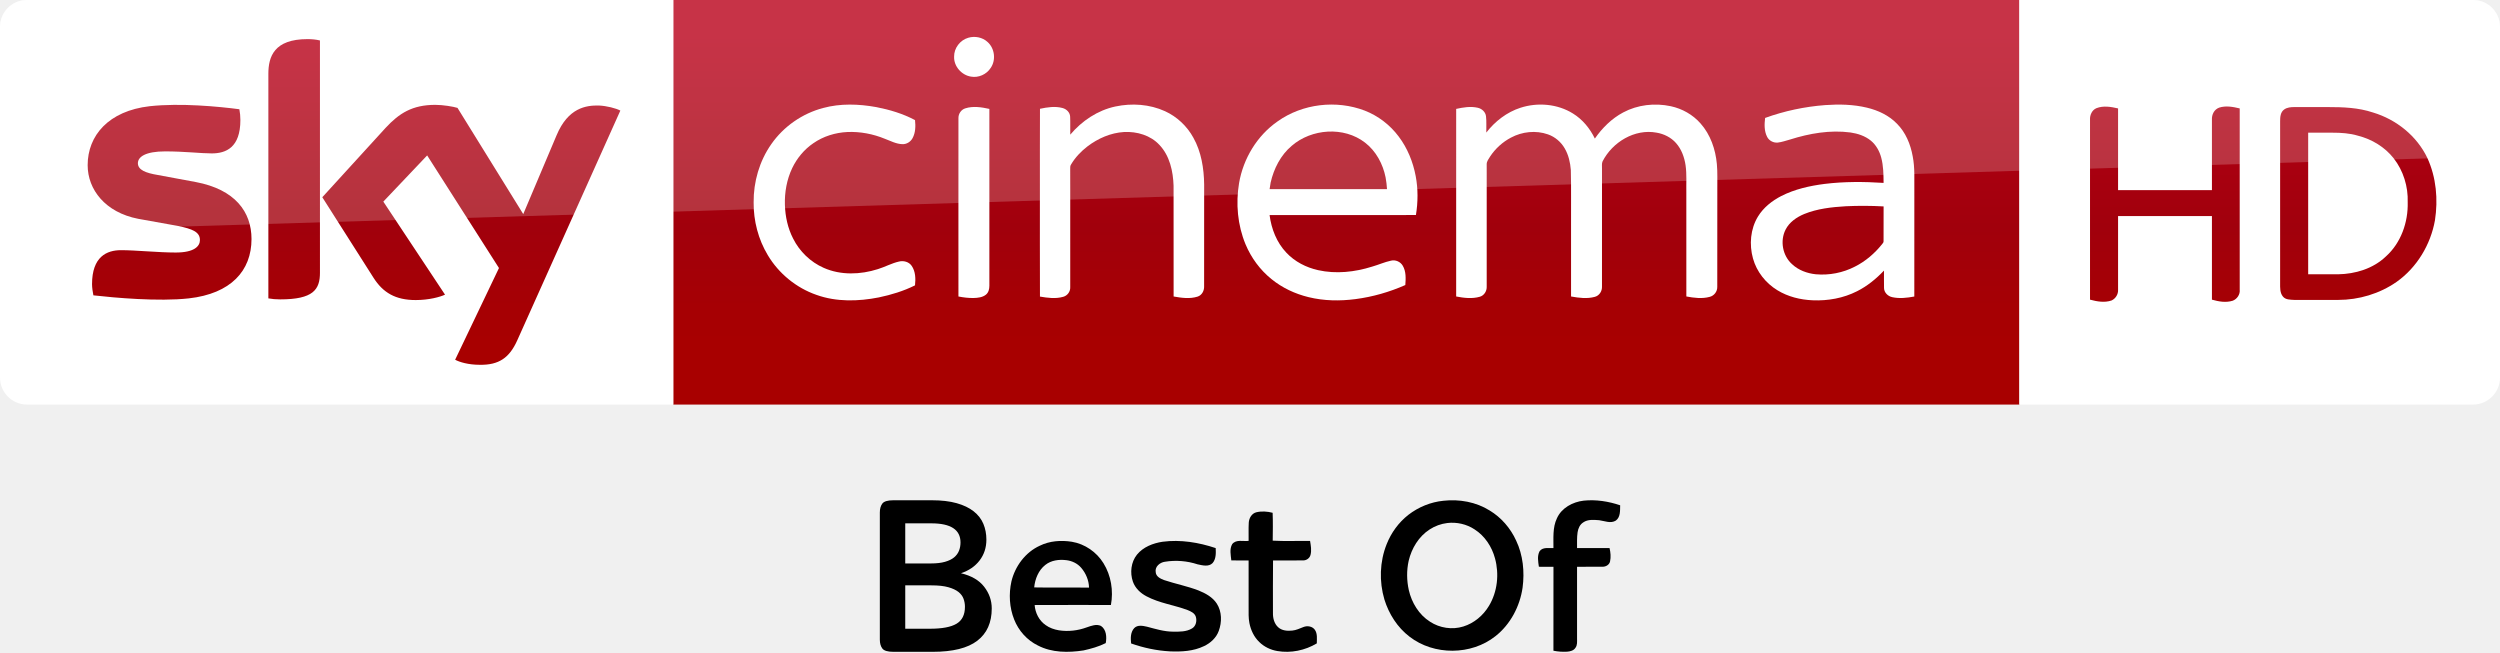
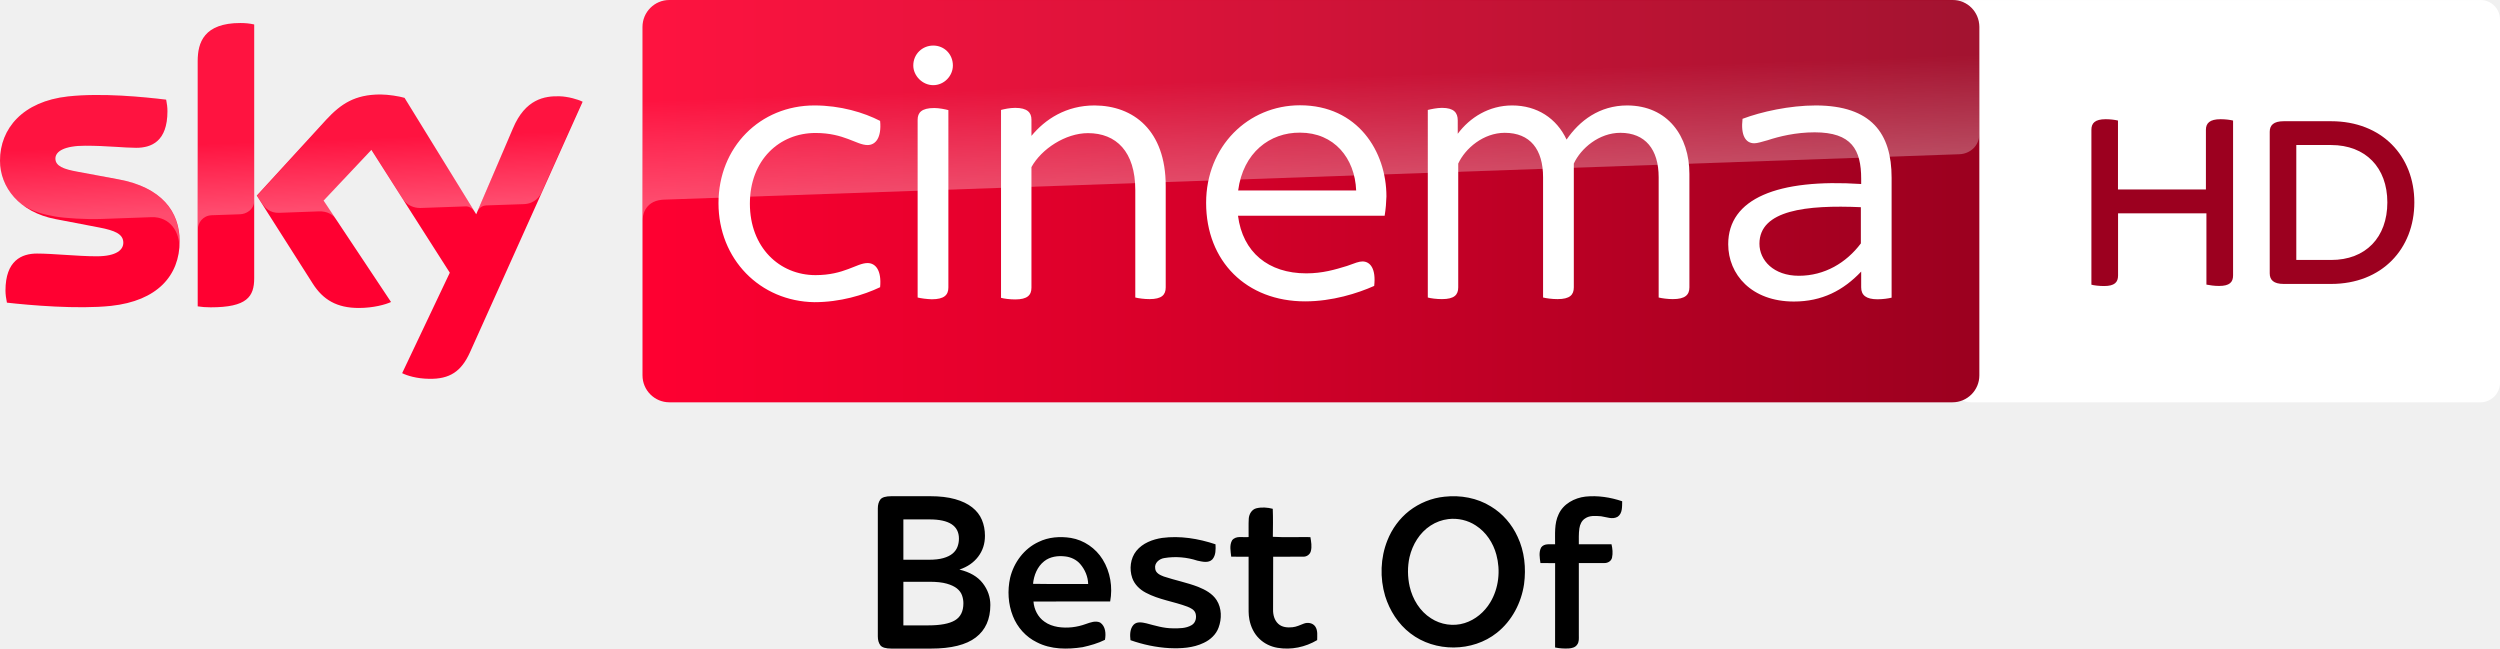
- <svg xmlns="http://www.w3.org/2000/svg" xmlns:xlink="http://www.w3.org/1999/xlink" id="svg68" width="2317.8pt" height="605.25pt" version="1.1" viewBox="0 0 2317.8 605.25">
-   <defs id="defs72">
-     <linearGradient id="linearGradient4591" x1="-8600.5" x2="-8600.5" y1="-4687.6" y2="-4591.4" gradientTransform="matrix(-2.9812 0 0 -2.9812 -24493 -13655)" gradientUnits="userSpaceOnUse" xlink:href="#a-4" />
-     <linearGradient id="a-4" x1="-8600.5" x2="-8600.5" y1="-4687.6" y2="-4591.4" gradientTransform="matrix(-2.9812 0 0 -2.9812 -24493 -13655)" gradientUnits="userSpaceOnUse">
-       <stop id="stop2-5" stop-color="#a80000" offset="0" />
-       <stop id="stop4555" stop-color="#a1000c" offset=".381" />
-       <stop id="stop4-8" stop-color="#b90019" offset="1" />
+ <svg xmlns="http://www.w3.org/2000/svg" viewBox="0 0 1011.8 262.5">
+   <path d="M1003.9 0c4.377 0 7.905 3.563 7.905 7.905v147.01a7.94 7.94 0 0 1-7.905 7.905H797.65c-4.377 0-7.905-3.562-7.905-7.905V7.935c0-4.377 3.563-7.905 7.905-7.905h206.25" fill="#fff" />
+   <path d="M903.77 48.789v62.666c0 2.748-1.391 4.275-5.666 4.275-1.934 0-3.732-.271-5.123-.543V86.348h-35.76v25.141c0 2.748-1.391 4.275-5.666 4.275-2.07 0-4.139-.271-5.123-.543v-62.7c0-2.646 1.391-4.275 5.802-4.275 1.934 0 3.834.271 4.953.543v27.889h35.591V52.521c0-2.646 1.527-4.275 5.938-4.275 2.036 0 3.936.271 5.055.543m73.359 33.114c0 18.796-13.13 33.012-33.691 33.012h-19.17c-4.139 0-5.666-1.662-5.666-4.275V53.335c0-2.612 1.527-4.275 5.666-4.275h19.17c20.561 0 33.691 14.08 33.691 32.843m-10.925 0c0-14.08-8.821-23.207-22.766-23.207h-14.08v46.516h14.08c13.945.034 22.766-9.093 22.766-23.309" fill="#9c001f" />
+   <g transform="matrix(.65155 0 0 .65155 -9.837995 -107.4406)">
+     <path d="M126.7 314.7c0 21.5-14 37.1-42.6 40.2-20.6 2.2-50.5-.4-64.7-2-.5-2.3-.9-5.2-.9-7.5 0-18.7 10.1-23 19.6-23 9.9 0 25.5 1.7 37 1.7 12.8 0 16.6-4.3 16.6-8.4 0-5.4-5.1-7.6-15-9.5L49.6 301c-22.5-4.3-34.5-19.8-34.5-36.3 0-20 14.2-36.8 42.2-39.9 21.1-2.3 46.9.3 61 2 .5 2.4.8 4.7.8 7.2 0 18.7-9.9 22.7-19.4 22.7-7.3 0-18.6-1.3-31.6-1.3-13.2 0-18.6 3.6-18.6 8 0 4.7 5.2 6.6 13.4 8.1l25.8 4.8c26.6 4.9 38 19.9 38 38.4m46.3 23c0 11.5-4.5 18.1-27 18.1-3 0-5.6-.2-8.1-.6V202.9c0-11.6 3.9-23.7 26.6-23.7 2.9 0 5.8.3 8.5.9zm91.9 59c3 1.5 9 3.4 16.6 3.5 13.1.3 20.2-4.7 25.5-16.4l70-155.7c-2.9-1.5-9.3-3.3-14.5-3.4-9-.2-21.1 1.6-28.8 20L310.9 298l-44.5-72.3c-2.9-.9-9.9-2.1-15-2.1-15.8 0-24.5 5.8-33.6 15.6l-43.2 47.2 34.8 54.7c6.4 10 14.9 15.1 28.6 15.1 9 0 16.5-2.1 20-3.7l-41.9-63 29.7-31.5 48.7 76.3z" fill="#ff0031" />
+     <linearGradient id="A" x1="414.37" x2="1244.631" y1="289.839" y2="289.839" gradientUnits="userSpaceOnUse">
+       <stop stop-color="#ff0031" offset="0" />
+       <stop stop-color="#9b001f" offset="1" />
    </linearGradient>
-   </defs>
-   <g id="g4527" transform="translate(-.0003191 -7.8614e-6)">
-     <path id="path7-1" d="m624.21 9e-5h1248v375.09h-1248z" fill="url(#linearGradient4591)" stroke-width="2.981" />
-     <path id="path14-6-0" d="m624.21 375.09h-599.2c-13.753 0-25.006-11.253-25.006-25.006v-325.39c0-13.128 10.94-24.693 24.693-24.693h599.52z" fill="#fff" stroke-width="3.126" />
-     <g id="g4693-6" transform="matrix(.75012 0 0 .75012 0 -6e-5)" fill="#fff">
-       <path id="path4-0" d="m1196.8 46.657c8.08-2.39 17.44-0.61 23.7 5.16 8.96 7.84 10.76 22.47 3.9 32.22-5.08 7.92-15.03 12.37-24.3 10.66-11.61-1.81-21.3-12.73-20.86-24.62-0.19-10.58 7.4-20.56 17.56-23.42z" />
-       <path id="path6-2" d="m1017.4 133.46c21.37-5.8 43.96-4.99 65.59-1.1 16.56 3.21 33.02 8.13 47.94 16.07 0.82 7.45 0.64 15.53-3.01 22.28-2.45 4.57-7.4 7.7-12.63 7.47-7.67-0.23-14.56-3.99-21.59-6.62-14.68-6.05-30.63-9.09-46.51-8.39-14.87 0.74-29.66 5.3-41.92 13.84-11.33 7.69-20.34 18.59-26.21 30.93-6.65 14.05-9.41 29.77-8.95 45.25 0.46 14.4 3.53 28.88 10.19 41.73 7.95 15.91 21.5 28.99 37.82 36.15 20.99 9.32 45.36 8.45 66.93 1.55 8.87-2.71 17.08-7.36 26.16-9.37 5.62-1.4 12.21 0.36 15.57 5.29 4.85 6.95 5.01 16.04 4.14 24.15-14.07 7.02-29.27 11.67-44.63 14.88-25.46 5.02-52.52 5.76-77.23-3.13-24.95-8.67-46.58-26.38-60.09-49.06-11.77-19.51-17.68-42.39-17.5-65.12-0.26-25.49 7.13-51.2 21.84-72.12 15.21-21.84 38.36-37.9 64.09-44.68z" />
-       <path id="path8-2" d="m1378.5 131.64c20.37-4.35 42.33-2.9 61.39 5.79 14.88 6.78 27.32 18.57 35.15 32.9 9.75 17.49 12.97 37.77 13.25 57.57 0 42.06 0.05 84.12-0.05 126.18 0.17 5.36-2.82 10.92-8.15 12.55-9.57 3.04-19.87 1.53-29.55-0.18-0.06-45.61 0.03-91.23-0.05-136.84-0.58-17.92-4.72-37.02-17.41-50.43-11.02-11.97-27.92-16.85-43.82-16.02-16.43 0.97-32.11 7.86-45.12 17.73-8.09 6.21-15.3 13.73-20.45 22.57-1.14 1.63-0.91 3.67-0.96 5.55 0.08 8.56 0.01 17.11 0.05 25.67 0.02 40.13 0.01 80.26-0.01 120.39 0.21 5.36-3.46 10.34-8.62 11.75-9.37 2.72-19.36 1.35-28.8-0.26-0.16-43.48-0.07-86.96-0.08-130.44 0.08-33.89-0.12-67.78 0.1-101.66 9.07-1.94 18.68-3.43 27.8-0.98 4.91 1.26 9.25 5.39 9.48 10.67 0.35 7.42-0.01 14.85 0.15 22.28 14.33-17.02 33.79-30.09 55.7-34.79z" />
-       <path id="path10-8" d="m1579.1 150c30.74-21.87 72.51-26.73 107.67-13.3 16.58 6.46 31.22 17.69 41.88 31.93 10.87 14.34 17.8 31.44 21.11 49.08 3.01 15.84 2.86 32.18 0.27 48.06-60.29 0.07-120.59 0-180.88 0.04 2.21 17.04 8.77 33.95 20.77 46.51 10.38 11.11 24.48 18.3 39.23 21.59 22.1 4.92 45.28 2.4 66.72-4.37 7.84-2.21 15.32-5.66 23.31-7.37 5.57-1.42 11.72 1.3 14.58 6.26 4.25 7.17 3.74 15.87 3.17 23.87-19.57 8.63-40.34 14.62-61.56 17.38-19.3 2.53-39.12 2.24-58.08-2.43-16.65-4.06-32.58-11.5-45.88-22.37-14.06-11.32-25.03-26.31-31.98-42.94-9.86-23.76-12.22-50.39-7.98-75.68 5.19-30.3 22.29-58.65 47.65-76.26m17.36 30.27c-13.64 11.51-22.05 28.12-25.99 45.33-0.44 2.72-0.87 5.44-1.29 8.17 48.37 0 96.74-0.01 145.11 0-0.3-4.91-0.85-9.79-1.77-14.63-3.32-16.57-11.88-32.49-25.42-42.9-26.12-20.22-66.03-17.3-90.64 4.03z" />
-       <path id="path12-44" d="m1879.3 133.17c21.25-6.87 45.68-4.8 64.78 7.1 11.91 7.31 21.04 18.49 27.09 31 9.14-13.12 20.8-24.75 35.02-32.29 17.83-9.56 39.11-11.94 58.81-7.71 14.06 3.02 27.23 10.4 36.75 21.24 12.31 13.79 18.58 32.08 20.24 50.29 0.97 10.37 0.4 20.8 0.55 31.21-0.04 40.16 0.05 80.34-0.06 120.5 0.17 5.76-3.84 11.05-9.43 12.42-9.4 2.54-19.36 1.27-28.79-0.52 0.01-42.8-0.01-85.61-0.02-128.42-0.23-11.22 0.66-22.52-0.93-33.67-1.46-9.94-5.03-19.84-11.76-27.44-6.16-7.04-14.97-11.41-24.12-12.93-27.02-5.03-54.58 11.73-66.73 35.54-1.21 2.79-0.57 5.94-0.69 8.89 0.02 48.58 0.05 97.16-0.02 145.74 0.28 5.65-3.22 11.29-8.82 12.76-9.59 2.65-19.77 1.3-29.4-0.44-0.01-29.46-0.01-58.92-0.01-88.38-0.17-22.64 0.32-45.29-0.26-67.92-0.73-9.29-2.85-18.66-7.59-26.77-4.58-7.96-12.01-14.27-20.7-17.29-14.94-5.25-31.92-3.43-45.78 4.04-10.33 5.46-19.26 13.56-25.69 23.31-1.78 2.98-4.3 5.92-4.24 9.58-0.1 3.75 0.03 7.5 0.02 11.25 0.04 46.59 0.01 93.19-0.01 139.78 0.3 5.58-3.05 11.21-8.58 12.75-9.48 2.73-19.63 1.5-29.16-0.36 0-50.27-0.03-100.54 0-150.8 0.02-27.01-0.01-54.02 0.01-81.03 8.65-1.91 17.74-3.44 26.53-1.45 5.05 1.07 9.59 5.03 10.31 10.32 0.86 6.75 0.19 13.59 0.4 20.37 10.8-13.94 25.39-25.23 42.28-30.67z" />
-       <path id="path14-9" d="m2255.9 129.89c17.19-1.23 34.69-0.86 51.52 3.17 13.74 3.27 27.14 9.51 37.07 19.76 10.85 10.79 16.89 25.54 19.55 40.42 2.85 14.42 1.83 29.17 2.01 43.77-0.02 43.16 0.03 86.32-0.03 129.48-8.95 1.65-18.28 2.8-27.26 0.8-5.34-1.09-10.03-5.64-10.18-11.26-0.16-7.2 0.01-14.4-0.05-21.59-9.66 10.19-20.7 19.21-33.29 25.52-16.85 8.58-36.04 12-54.84 11.19-15.27-0.63-30.64-4.41-43.72-12.49-14.38-8.77-25.53-22.9-30.05-39.19-4.79-17.16-3.22-36.51 6.17-51.87 6.78-11.09 17.31-19.42 28.76-25.31 16.65-8.48 35.14-12.62 53.58-14.98 24.17-2.98 48.62-2.81 72.9-1.26-0.09-10.48-0.18-21.12-2.94-31.31-2.15-7.96-6.31-15.56-12.73-20.85-7.15-5.88-16.23-8.83-25.27-10.16-25.14-3.34-50.68 1.14-74.67 8.72-5.04 1.38-10 3.18-15.2 3.77-5.25 0.51-10.64-2.24-13.06-6.95-3.77-7.19-3.52-15.68-2.55-23.51 23.88-8.65 48.96-13.95 74.28-15.87m25.3 125.03c-17.4 1.05-35.09 2.99-51.35 9.62-9.34 3.91-18.36 10.1-23 19.37-7.01 13.91-3.62 32.09 7.98 42.52 7.95 7.51 18.67 11.45 29.43 12.56 16.59 1.49 33.6-1.83 48.41-9.5 13.04-6.54 24.33-16.26 33.43-27.61 0.8-1.14 2.07-2.21 1.91-3.77 0.07-14.33-0.06-28.67 0.05-42.99-15.61-0.88-31.25-0.94-46.86-0.2z" />
-       <path id="path16-5" d="m1193.1 133.91c9.65-3.09 20.03-1.43 29.72 0.69 0 34.69-0.02 69.38 0 104.07 0.04 38.13-0.02 76.25 0.01 114.38 0.03 4.08-0.97 8.55-4.34 11.2-4.23 3.37-9.94 3.91-15.15 4.07-6.31 0.12-12.58-0.67-18.75-1.87-0.05-42.1-0.02-84.19-0.02-126.29 0.03-31.39-0.05-62.78 0.03-94.17-0.12-5.36 3.32-10.5 8.5-12.08z" />
+     <path d="M1228 164.9H430.9c-9.2 0-16.7 7.5-16.7 16.7v216.5c0 9.2 7.5 16.7 16.7 16.7h797c9.2 0 16.7-7.5 16.7-16.7V181.5c-.1-9.2-7.4-16.6-16.6-16.6" fill="url(#A)" />
+     <linearGradient id="B" x1="197.483" x2="194.588" y1="295.135" y2="212.243" gradientUnits="userSpaceOnUse">
+       <stop stop-color="#fff" offset="0" />
+       <stop stop-color="#fff" stop-opacity=".25" offset=".515" />
+     </linearGradient>
+     <path d="M138 202.9v104.5c0-4.2 3.2-8.6 8.6-8.8l17.6-.6c3.5-.1 8.8-2.5 8.9-8.9v-109c-2.7-.6-5.6-.9-8.5-.9-22.7.1-26.6 12.1-26.6 23.7m80 36.4l-43.2 47.2 3.5 5.4c1.5 2 4.4 5.4 10.2 5.2l24.6-.9c5.4-.2 8.8 2.1 10.9 4.9l-7.7-11.6L246 258l19.9 31.3c3.6 4.7 9 4.8 10.2 4.8 1 0 27.2-.9 28.3-1 1.8-.1 3.9.9 5.5 3.2l-43.3-70.4c-2.9-.9-9.9-2.1-15-2.1-15.8-.1-24.5 5.6-33.6 15.5M57.3 224.8c-28 3.1-42.2 19.8-42.2 39.9 0 10.3 4.7 20.2 13.7 27.3 6.8 4.5 13.8 6.2 20.7 7.4 5.7 1 19 1.9 28.9 1.5l30.8-1.1c11.6-.4 17.8 9.5 17.2 19.4v-.5c.1-1.3.2-2.6.2-3.9 0-18.5-11.4-33.6-37.9-38.5l-25.8-4.8c-8.3-1.4-13.4-3.4-13.4-8.1 0-4.4 5.5-8.1 18.6-8.1 13 0 24.3 1.3 31.6 1.3 9.5 0 19.4-4 19.4-22.7 0-2.5-.3-4.8-.8-7.2-10.1-1.2-26.3-2.9-42.4-2.9-6.3.1-12.6.4-18.6 1m276.2 19.9l-22.1 52.1c0-.1 1.4-4.1 5.7-4.3l23.4-.8c7.1-.3 9.9-5.1 10.7-6.7l25.6-57.1c-2.9-1.5-9.3-3.3-14.5-3.4h-1.1c-8.9.1-20.3 2.5-27.7 20.2" fill="url(#B)" opacity=".3" enable-background="new" />
+     <linearGradient id="C" x1="830.555" x2="826.25" y1="276.73" y2="153.473" gradientUnits="userSpaceOnUse">
+       <stop stop-color="#fff" offset="0" />
+       <stop stop-color="#fff" stop-opacity=".25" offset=".515" />
+     </linearGradient>
+     <path d="M430.9 164.9c-9.2 0-16.7 7.5-16.7 16.7v120.2c0-1.8.7-11.7 12-12.8 0 0 .6-.1 1.6-.1l804.4-28.2c6.3-.2 12.4-4.9 12.4-12.7v-66.3c0-9.2-7.5-16.7-16.7-16.7z" fill="url(#C)" opacity=".3" enable-background="new" />
+     <g fill="#fff">
+       <path d="M1190.1 275.3v74.5c-2 .5-5.4 1-8.8 1-7 0-10.1-2.5-10.1-7.4v-9.8c-11.1 11.7-24.3 18.6-41.8 18.6-26.3 0-40.8-16.8-40.8-35.6 0-28.4 30.7-40.8 82.6-37.4V276c0-18.1-5.9-28.9-28.9-28.9-11.9 0-22.2 2.6-29.2 4.9-3.6 1-6.4 1.9-8.3 1.9-5.4 0-8.5-4.9-7.3-15.2 11.7-4.4 29.2-8.3 45.6-8.3 34.3.1 47 17.2 47 44.9m-19.1 40.8v-22.5c-33.8-1.5-63 1.8-63 22.7 0 10.3 8.8 19.9 24.5 19.9 16 0 29.5-8.1 38.5-20.1m-709.6-25c0-34.8 25.8-60.7 59.6-60.7 16.2 0 30.7 4.4 40.8 9.6 1 10.6-2.9 15-7.8 15-6.9 0-14.5-7.5-32.3-7.5-22.5 0-40.8 16.8-40.8 43.9s18.3 44.4 40.8 44.4c17.8 0 25.5-7.5 32.3-7.5 4.9 0 8.8 4.4 7.8 15-10.3 4.9-24.8 9.3-40.8 9.3-33.8-.5-59.6-26.7-59.6-61.5m413.8 7.8h-91.1c2.9 22.7 18.9 35.8 42.4 35.8 10.1 0 17.8-2.3 25.3-4.6 4.9-1.8 7.5-2.8 9.6-2.8 4.9 0 8.5 4.6 7.3 15.2-10.3 4.6-26.1 9.6-42.9 9.6-36.4 0-61.5-24.8-61.5-61.2 0-35.1 26.1-60.6 58.3-60.6 35.9 0 53.7 28.7 53.7 56.6-.1 3.7-.4 7.6-1.1 12m-91-15.7h73.3c-.8-20.1-13.7-35.9-34.8-35.9-18.8-.2-35.4 12.4-38.5 35.9m-201.8-77.6c0-7.2 5.7-12.4 12.4-12.4 6.9 0 12.2 5.4 12.2 12.4 0 6.4-5.4 12.2-12.2 12.2s-12.4-5.9-12.4-12.2m2.7 144.1V239.3c0-4.4 2.4-7.3 10.3-7.3 3.1 0 6.9.8 8.8 1.3v110.2c0 4.6-2.6 7.3-10.3 7.3-3.2-.1-6.9-.6-8.8-1.1" />
+       <path d="M1064.5 272.9v70.5c0 4.6-2.6 7.3-10.3 7.3-3.1 0-6.9-.5-8.8-1V275c0-17.3-8.3-27.6-23.8-27.6-13.2 0-24.5 9.6-28.9 19.1v76.9c0 4.6-2.4 7.3-10.1 7.3-3.4 0-7-.5-9-1V275c0-17.3-8-27.6-23.8-27.6-13.2 0-24.5 9.6-28.9 19.1v76.9c0 4.6-2.4 7.3-10.1 7.3-3.4 0-7.2-.5-8.8-1V233.2c2-.5 5.7-1.3 8.8-1.3 7.3 0 9.8 2.9 9.8 7.8v8.3c7.5-10.1 19.4-17.6 33.8-17.6 15.5 0 27.6 8 33.8 21.2 8-11.7 20.4-21.2 37.7-21.2 25.2.1 38.6 19.2 38.6 42.5m-325.3 7.5v63c0 4.6-2.4 7.3-10.1 7.3-3.1 0-6.9-.5-8.8-1V283c0-24-11.9-35.4-29.4-35.4-13.9 0-28.9 9.8-35.1 21.1v74.9c0 4.6-2.5 7.3-10.1 7.3-3.4 0-7-.5-8.8-1V233.2c1.8-.5 5.4-1.3 8.8-1.3 7.5 0 10.1 2.9 10.1 7.3v10.1c8.5-10.3 21.5-18.9 39.2-18.9 24.1.1 44.2 15.4 44.2 50" />
    </g>
-     <path id="path18-0-9" d="m421.97 333.52c4.064 2.188 12.19 4.689 22.818 4.689 17.817 0.313 27.507-6.564 34.696-22.505l95.648-213.18c-4.064-2.188-12.816-4.376-19.692-4.689-12.19-0.313-28.757 2.188-39.384 27.507l-30.945 73.142-60.952-98.461c-4.064-1.25-13.441-2.813-20.63-2.813-21.255 0-33.445 7.814-45.948 21.255l-58.764 64.39 47.511 74.705c8.752 13.753 20.317 20.63 39.072 20.63 12.19 0 22.505-2.813 27.194-5.001l-57.201-86.27 40.635-42.823 66.578 104.4zm-125.34-80.644c0 15.629-6.252 24.693-36.884 24.693-4.064 0-7.502-0.313-10.94-0.938v-208.17c0-15.941 5.314-32.195 36.258-32.195 3.751 0 7.814 0.313 11.565 1.25zm-63.452-31.257c0 29.382-19.067 50.637-58.139 55.013-28.132 3.126-69.079-0.625-88.458-2.813-0.625-3.126-1.25-7.189-1.25-10.315 0-25.631 13.753-31.57 26.881-31.57 13.441 0 34.696 2.188 50.637 2.188 17.504 0 22.505-5.939 22.505-11.565 0-7.502-6.877-10.315-20.63-13.128l-36.571-6.564c-30.632-5.939-46.886-27.194-46.886-49.699 0-27.506 19.38-50.324 57.513-54.7 28.757-3.126 64.078 0.313 83.145 2.813 0.625 3.438 0.938 6.564 0.938 10.002 0 25.631-13.441 30.945-26.569 30.945-10.002 0-25.318-1.875-43.135-1.875-18.129 0-25.318 5.001-25.318 10.94 0 6.252 7.189 9.065 18.442 10.94l35.321 6.564c36.259 6.877 51.575 27.507 51.575 52.825" fill="url(#linearGradient4591)" stroke-width="2.981" />
-     <path id="path4698-0" d="m1872.2 375.09h420.6c13.753 0 25.006-11.253 25.006-25.006v-325.33c0-13.253-11.003-24.756-24.756-24.756h-420.85z" fill="#fff" fill-rule="evenodd" />
-     <g id="g4585" fill="url(#linearGradient4591)" stroke-width="2.981">
-       <path id="path4700-3" d="m1943.7 100.27c6.502-2.501 13.503-1.25 20.005 0.25v75.768h87.02v-65.265c-0.25-4.751 2.001-9.502 6.752-11.253 6.252-2 12.753-0.75 19.005 0.75v168.04c0.5 4.501-2.501 8.752-6.502 10.252-6.502 2-13.003 0.75-19.255-1v-77.518h-87.02v68.266c0.25 4.251-2.251 8.252-6.002 10.002-6.502 2.251-13.503 1-20.005-0.75v-166.79c-0.25-4.251 1.75-9.002 6.002-10.753z" />
-       <path id="path4702-3" d="m2117.7 101.52c2.751-2.001 6.252-2.251 9.502-2.251h31.007c14.253 0 28.257 0.5 41.76 5.001 21.755 6.502 40.76 21.755 50.512 42.26 8.252 18.004 10.002 38.509 7.002 57.764-4.001 22.505-16.754 43.76-35.508 57.013-15.754 11.003-35.008 16.754-54.263 16.754h-40.509c-3.751-0.25-8.252 0-10.753-3.251-2.751-3.501-2.501-8.002-2.501-12.253v-150.04c0-4.001 0.25-8.502 3.751-11.003m22.255 21.505v131.28h27.757c16.004-0.25 32.508-5.251 44.26-16.504 14.003-12.503 20.755-31.757 20.255-50.262 0.5-14.503-4.001-29.257-13.003-40.76-8.252-10.502-20.255-17.754-33.258-21.005-7.502-2.251-15.504-2.751-23.506-2.751z" />
-     </g>
-     <path id="path4541-6" d="m25.006 0c-13.753 0-25.006 11.253-25.006 25.006v226.3c0-20.005 16.003-36.509 36.008-37.259l2281.8-69.266v-119.78c0-13.753-11.253-25.006-25.006-25.006z" fill="#fff" opacity=".2" />
  </g>
-   <g id="g866" transform="translate(280.6239)" style="fill:#000000;fill-opacity:1">
-     <path style="stroke-width:0.729;fill:#000000;fill-opacity:1" id="path4-5-9" d="m 1162.838,480.509 c 4.289,-9.637 14.619,-15.152 24.744,-16.341 11.424,-1.196 23.045,0.635 33.878,4.297 -0.131,4.829 0.394,10.957 -4.005,14.174 -4.793,2.969 -10.446,0.336 -15.494,-0.343 -4.939,-0.343 -10.483,-0.963 -14.772,2.072 -3.115,1.97 -4.654,5.573 -5.194,9.089 -0.715,4.858 -0.474,9.79 -0.503,14.685 10.038,0 20.083,0.01 30.128,-0.01 0.963,4.034 1.357,8.316 0.474,12.387 -0.693,3.144 -3.946,4.99 -7.003,4.924 -7.864,0.073 -15.735,-0.01 -23.599,0.029 -0.01,22.184 -0.01,44.36 0,66.544 0.01,2.889 0.357,6.091 -1.481,8.564 -1.649,2.633 -4.917,3.414 -7.813,3.611 -4.216,0.233 -8.477,-0.037 -12.606,-0.905 0.037,-25.919 -0.037,-51.845 0.037,-77.771 -4.508,-0.11 -9.017,-0.01 -13.525,-0.058 -0.656,-4.727 -1.7,-10.001 0.656,-14.407 2.94,-4.078 8.55,-2.655 12.839,-2.911 0.109,-9.257 -0.897,-19.025 3.239,-27.633 z" />
-     <path style="stroke-width:0.752;fill:#000000;fill-opacity:1" id="path2-62" d="m 1057.708,464.253 c 14.691,-1.617 30.074,1.113 42.697,9 10.827,6.496 19.39,16.473 24.616,27.924 6.421,13.503 7.932,28.954 5.97,43.667 -2.519,17.315 -11.24,33.976 -25.059,44.893 -22.45,17.924 -57.126,18.097 -79.801,0.496 -11.21,-8.556 -19.09,-21.022 -23.24,-34.405 -4.947,-16.676 -4.406,-35.081 2.075,-51.276 4.188,-10.616 11.12,-20.172 20.119,-27.217 9.391,-7.27 20.796,-11.924 32.623,-13.082 m 3.474,20.653 c -5.834,0.707 -11.496,2.767 -16.405,5.992 -10.09,6.518 -16.683,17.511 -19.398,29.051 -1.97,8.887 -1.857,18.225 0.113,27.097 2.684,11.721 9.398,22.864 19.706,29.36 8.977,5.895 20.601,7.654 30.871,4.428 9.962,-3.06 18.42,-10.225 23.744,-19.105 7.879,-13.052 9.601,-29.39 5.631,-44.006 -2.887,-10.812 -9.443,-20.826 -18.954,-26.909 -7.391,-4.887 -16.518,-6.955 -25.307,-5.91 z" />
-     <path style="stroke-width:0.763;fill:#000000;fill-opacity:1" id="path1144" d="m 884.13,474.945 c 4.956,-1.19 10.218,-0.816 15.129,0.465 0.343,8.601 0.183,17.226 0.076,25.835 11.514,0.656 23.09,0.114 34.634,0.275 0.702,4.24 1.533,8.662 0.42,12.917 -0.747,3.081 -3.843,5.277 -6.992,5.132 -9.249,0.115 -18.506,0.01 -27.756,0.046 -0.221,16.257 -0.054,32.514 -0.084,48.772 -0.091,4.751 1.182,9.799 4.796,13.108 3.462,3.225 8.556,3.622 13.055,3.134 3.691,-0.335 7.046,-2.013 10.47,-3.325 3.607,-1.411 8.304,-0.686 10.592,2.677 2.486,3.675 1.738,8.334 1.746,12.513 -10.881,6.489 -23.982,9.242 -36.518,7.107 -6.291,-1.045 -12.33,-3.912 -16.867,-8.418 -4.857,-4.659 -7.831,-11.018 -9.112,-17.569 -0.946,-4.781 -0.709,-9.684 -0.724,-14.534 0,-14.488 0.01,-28.969 -0.01,-43.457 -5.345,-0.053 -10.691,0.068 -16.036,-0.068 -0.503,-4.972 -1.815,-10.561 0.854,-15.121 3.706,-4.606 10.142,-2.326 15.19,-2.982 0.091,-5.635 -0.191,-11.285 0.137,-16.92 0.267,-4.163 2.737,-8.495 7,-9.585 z" />
-     <path d="m 773.464,514.246 c 5.786,-7.167 14.92,-10.635 23.784,-11.986 16.579,-2.169 33.473,0.608 49.218,5.884 0.233,4.706 0.39,10.094 -2.874,13.892 -3.64,3.723 -9.411,2.101 -13.884,1.171 -9.727,-3.182 -20.249,-4.068 -30.351,-2.387 -4.623,0.623 -9.411,4.511 -8.503,9.614 0.255,4.195 4.526,6.147 7.94,7.423 10.47,3.475 21.382,5.576 31.694,9.546 6.499,2.627 13.111,6.177 17.014,12.233 4.781,7.46 4.818,17.172 1.809,25.3 -2.296,6.379 -7.61,11.258 -13.652,14.08 -9.817,4.781 -21.022,5.336 -31.746,4.871 -12.218,-0.675 -24.316,-3.257 -35.852,-7.325 -0.555,-4.826 -0.63,-10.455 2.897,-14.252 3.1,-3.19 7.955,-2.147 11.813,-1.276 7.918,2.071 15.858,4.563 24.121,4.586 5.944,0.075 12.353,0.195 17.622,-2.972 3.73,-2.154 4.736,-7.145 3.482,-11.01 -1.126,-3.272 -4.526,-4.788 -7.482,-6.004 -12.579,-4.736 -26.268,-6.417 -38.223,-12.804 -5.599,-2.927 -10.507,-7.58 -12.608,-13.652 -2.829,-8.233 -1.734,-18.042 3.783,-24.932 z" id="path1123" style="stroke-width:0.751;fill:#000000;fill-opacity:1" />
-     <path style="stroke-width:0.744;fill:#000000;fill-opacity:1" d="m 683.316,505.974 c 9.186,-4.537 19.793,-5.281 29.797,-3.697 12.027,1.993 22.917,9.506 29.299,19.86 7.096,11.447 9.372,25.565 6.91,38.753 -23.572,0.015 -47.143,-0.089 -70.707,0.052 0.528,7.223 4.106,14.4 10.146,18.558 3.623,2.655 7.989,4.136 12.392,4.879 8.665,1.354 17.599,0.268 25.811,-2.752 4.143,-1.413 8.859,-3.317 13.121,-1.332 5.103,3.414 5.474,10.458 4.441,15.933 -6.449,3.243 -13.515,5.214 -20.552,6.784 -14.103,2.179 -29.366,2.202 -42.316,-4.552 -10.034,-4.865 -17.941,-13.723 -22.01,-24.07 -4.441,-11.143 -5.132,-23.646 -2.566,-35.317 3.385,-14.118 12.898,-26.978 26.235,-33.1 m 5.162,17.807 c -6.345,4.976 -9.506,12.972 -10.279,20.82 16.937,0.312 33.896,0.015 50.84,0.149 -0.156,-6.709 -2.908,-13.262 -7.267,-18.328 -3.459,-4.069 -8.599,-6.494 -13.865,-7.089 -6.694,-0.826 -14.021,0.112 -19.429,4.448 z" id="path1142" />
-     <path class="st7" d="m 547.629,604.31 c -5.332,0 -8.755,-1.045 -10.268,-3.134 -1.513,-2.09 -2.27,-4.792 -2.27,-8.106 V 475.044 c 0,-3.314 0.756,-6.017 2.27,-8.106 1.513,-2.09 4.936,-3.134 10.268,-3.134 h 35.667 c 8.935,0 16.608,0.901 23.021,2.702 6.413,1.801 11.673,4.323 15.78,7.566 4.107,3.242 7.097,7.097 8.971,11.565 1.873,4.467 2.81,9.367 2.81,14.699 0,7.35 -2.09,13.762 -6.269,19.239 -4.179,5.476 -9.944,9.439 -17.293,11.889 9.655,2.306 16.825,6.485 21.508,12.537 4.684,6.053 7.025,12.754 7.025,20.103 0,13.114 -4.467,23.093 -13.402,29.939 -8.935,6.845 -22.697,10.268 -41.287,10.268 z m 11.024,-81.926 h 23.778 c 5.188,0 9.547,-0.504 13.078,-1.513 3.531,-1.009 6.341,-2.378 8.43,-4.107 2.09,-1.729 3.603,-3.783 4.539,-6.161 0.937,-2.378 1.405,-4.936 1.405,-7.674 0,-11.817 -9.007,-17.725 -27.02,-17.725 h -24.21 z m 0,60.526 h 22.913 c 11.241,0 19.455,-1.549 24.643,-4.648 5.188,-3.098 7.782,-8.322 7.782,-15.672 0,-2.594 -0.432,-5.08 -1.297,-7.458 -0.865,-2.378 -2.414,-4.467 -4.647,-6.269 -2.234,-1.801 -5.368,-3.278 -9.403,-4.431 -4.035,-1.153 -9.295,-1.729 -15.78,-1.729 h -24.21 z" id="path84" style="fill:#000000;stroke-width:3.603;fill-opacity:1" />
-   </g>
+   <path d="M630.798 208.156c1.883-4.23 6.417-6.65 10.861-7.172 5.014-.525 10.115.279 14.869 1.886-.058 2.12.173 4.809-1.758 6.221-2.104 1.303-4.585.147-6.801-.15-2.168-.15-4.601-.423-6.484.909-1.367.865-2.043 2.446-2.28 3.989-.314 2.132-.208 4.297-.221 6.445l13.224-.004c.423 1.771.596 3.65.208 5.437-.304 1.38-1.732 2.19-3.074 2.161-3.452.032-6.906-.004-10.358.013v29.207c.004 1.268.157 2.674-.65 3.759-.724 1.156-2.158 1.498-3.429 1.585-1.851.102-3.721-.016-5.533-.397l.016-34.135c-1.979-.048-3.957-.004-5.936-.026-.288-2.075-.746-4.39.288-6.324 1.29-1.79 3.753-1.165 5.635-1.278.048-4.063-.394-8.35 1.422-12.129zm-46.143-7.135c6.448-.71 13.2.488 18.74 3.95 4.752 2.851 8.511 7.23 10.804 12.256 2.818 5.927 3.481 12.708 2.62 19.166-1.105 7.6-4.933 14.913-10.999 19.704-9.854 7.867-25.073 7.943-35.026.218-4.92-3.755-8.379-9.227-10.2-15.101-2.171-7.319-1.934-15.398.911-22.506 1.838-4.66 4.881-8.854 8.831-11.946 4.122-3.191 9.128-5.234 14.319-5.742m1.525 9.065a16.85 16.85 0 0 0-7.201 2.63c-4.429 2.861-7.323 7.686-8.514 12.751-.865 3.901-.815 7.999.05 11.893 1.178 5.145 4.125 10.035 8.649 12.886 3.94 2.587 9.042 3.359 13.55 1.944 4.372-1.343 8.085-4.488 10.421-8.385 3.458-5.729 4.214-12.9 2.472-19.315-1.267-4.745-4.145-9.141-8.319-11.811-3.244-2.145-7.25-3.052-11.108-2.594zm-77.71-4.371c2.175-.522 4.485-.358 6.64.204.151 3.775.08 7.561.033 11.339 5.054.288 10.134.05 15.201.12.308 1.861.673 3.802.184 5.67-.328 1.352-1.687 2.316-3.069 2.252l-12.183.02-.037 21.406c-.04 2.085.519 4.301 2.105 5.753 1.519 1.416 3.755 1.59 5.73 1.376 1.62-.147 3.092-.884 4.595-1.459 1.583-.619 3.645-.301 4.649 1.175 1.091 1.613.763 3.658.766 5.492-4.776 2.848-10.526 4.056-16.028 3.119-2.761-.458-5.412-1.717-7.403-3.695-2.132-2.045-3.437-4.836-3.999-7.711-.415-2.098-.311-4.25-.318-6.379l-.004-19.074c-2.346-.023-4.692.03-7.038-.03-.221-2.182-.797-4.635.375-6.637 1.627-2.022 4.451-1.021 6.667-1.309.04-2.473-.084-4.953.06-7.427.117-1.827 1.201-3.728 3.072-4.207zm-48.573 17.25c2.54-3.146 6.549-4.668 10.439-5.261 7.277-.952 14.692.267 21.603 2.583.102 2.065.171 4.431-1.262 6.097-1.598 1.634-4.131.922-6.094.514-4.269-1.397-8.887-1.785-13.321-1.048-2.029.273-4.131 1.98-3.732 4.22.112 1.841 1.986 2.698 3.485 3.258 4.595 1.525 9.385 2.447 13.911 4.19 2.853 1.153 5.755 2.711 7.468 5.369 2.098 3.274 2.115 7.537.794 11.104-1.008 2.8-3.34 4.941-5.992 6.18-4.309 2.098-9.227 2.342-13.934 2.138-5.363-.296-10.673-1.43-15.736-3.215-.244-2.118-.277-4.589 1.271-6.255 1.36-1.4 3.492-.942 5.185-.56 3.475.909 6.96 2.003 10.587 2.013 2.609.033 5.422.086 7.734-1.304 1.637-.945 2.079-3.136 1.528-4.832-.494-1.436-1.986-2.102-3.284-2.635-5.521-2.079-11.529-2.816-16.777-5.62-2.457-1.285-4.612-3.327-5.534-5.992-1.242-3.614-.761-7.919 1.66-10.943zm-39.567-3.631c4.032-1.991 8.687-2.318 13.079-1.623 5.279.875 10.059 4.172 12.86 8.717 3.115 5.024 4.114 11.221 3.033 17.009-10.346.007-20.692-.039-31.034.023.232 3.17 1.802 6.321 4.453 8.145 1.59 1.166 3.506 1.815 5.439 2.142 3.803.594 7.724.118 11.329-1.208 1.818-.62 3.888-1.456 5.759-.584 2.24 1.498 2.403 4.59 1.949 6.993-2.831 1.423-5.932 2.289-9.02 2.977-6.19.957-12.889.966-18.573-1.998-4.404-2.135-7.875-6.023-9.66-10.565-1.949-4.891-2.253-10.379-1.126-15.501 1.486-6.196 5.661-11.841 11.515-14.528m2.266 7.816c-2.785 2.184-4.172 5.694-4.512 9.138 7.434.137 14.877.007 22.314.065-.069-2.945-1.276-5.821-3.19-8.044-1.518-1.786-3.774-2.85-6.085-3.111-2.938-.362-6.154.049-8.527 1.952zm-61.824 35.346c-2.34 0-3.843-.459-4.507-1.376s-.996-2.103-.996-3.558v-51.803c0-1.455.332-2.641.996-3.558s2.166-1.376 4.507-1.376h15.655c3.922 0 7.29.395 10.104 1.186s5.123 1.898 6.926 3.321 3.115 3.115 3.937 5.076 1.233 4.111 1.233 6.452c0 3.226-.917 6.04-2.751 8.444s-4.364 4.143-7.59 5.218c4.238 1.012 7.385 2.846 9.44 5.503s3.083 5.598 3.083 8.824c0 5.756-1.961 10.136-5.882 13.14s-9.962 4.507-18.122 4.507zm4.839-35.958h10.436c2.277 0 4.19-.221 5.74-.664s2.783-1.044 3.7-1.803 1.581-1.66 1.992-2.704.617-2.166.617-3.368c0-5.187-3.953-7.78-11.86-7.78h-10.626zm0 26.566h10.057c4.934 0 8.539-.68 10.816-2.04s3.416-3.653 3.416-6.879a9.51 9.51 0 0 0-.569-3.273c-.379-1.043-1.059-1.961-2.04-2.751s-2.356-1.439-4.127-1.945-4.08-.759-6.926-.759h-10.626z" />
</svg>
